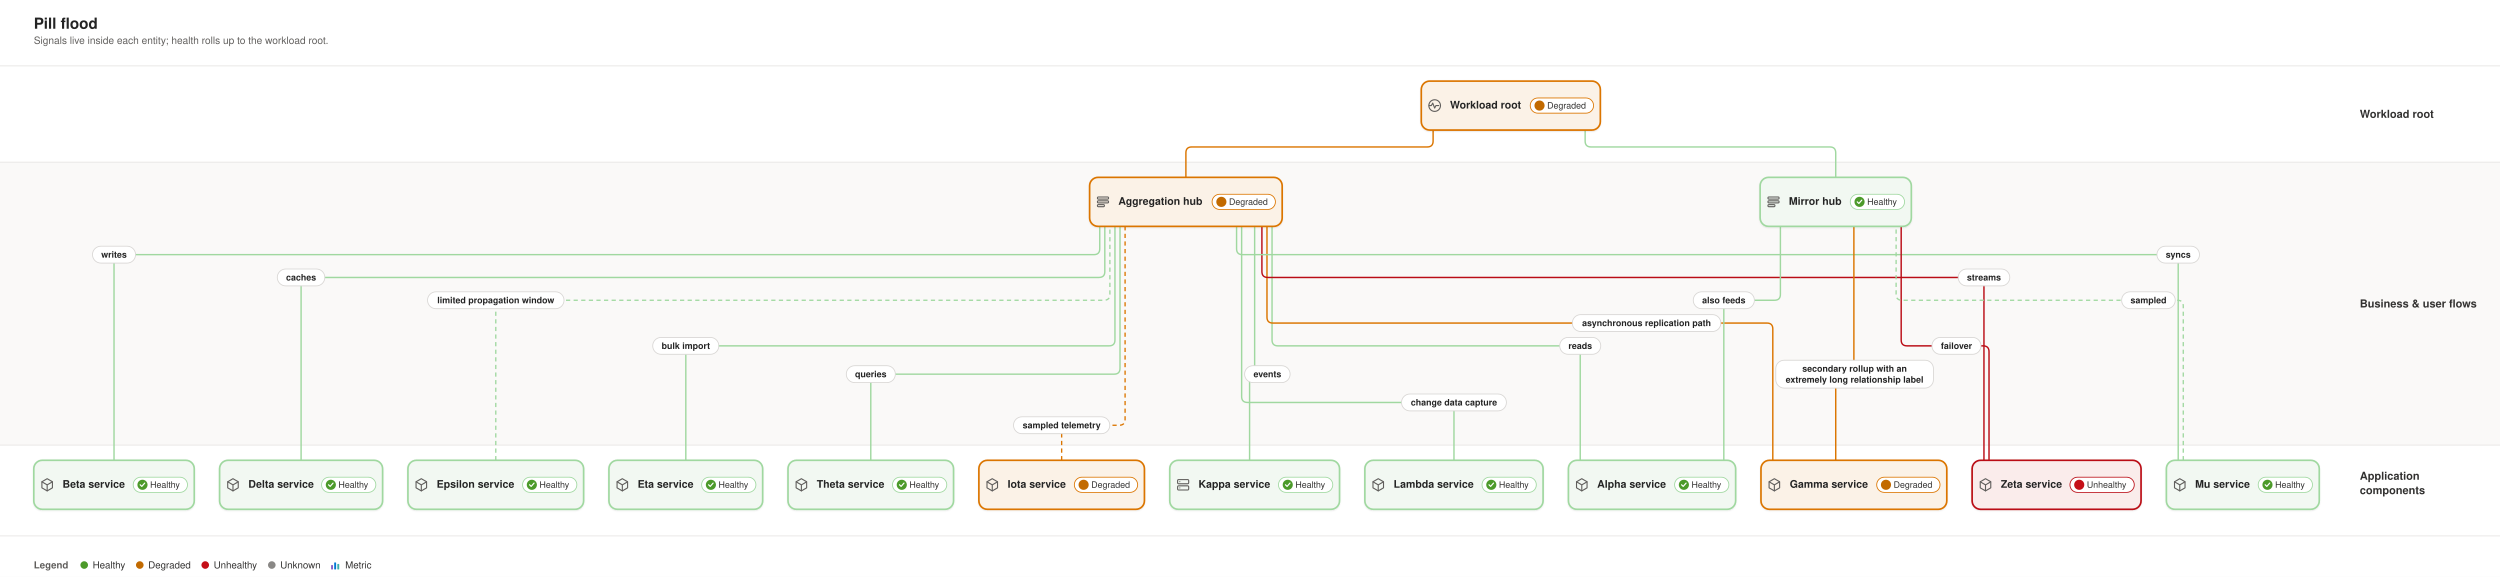
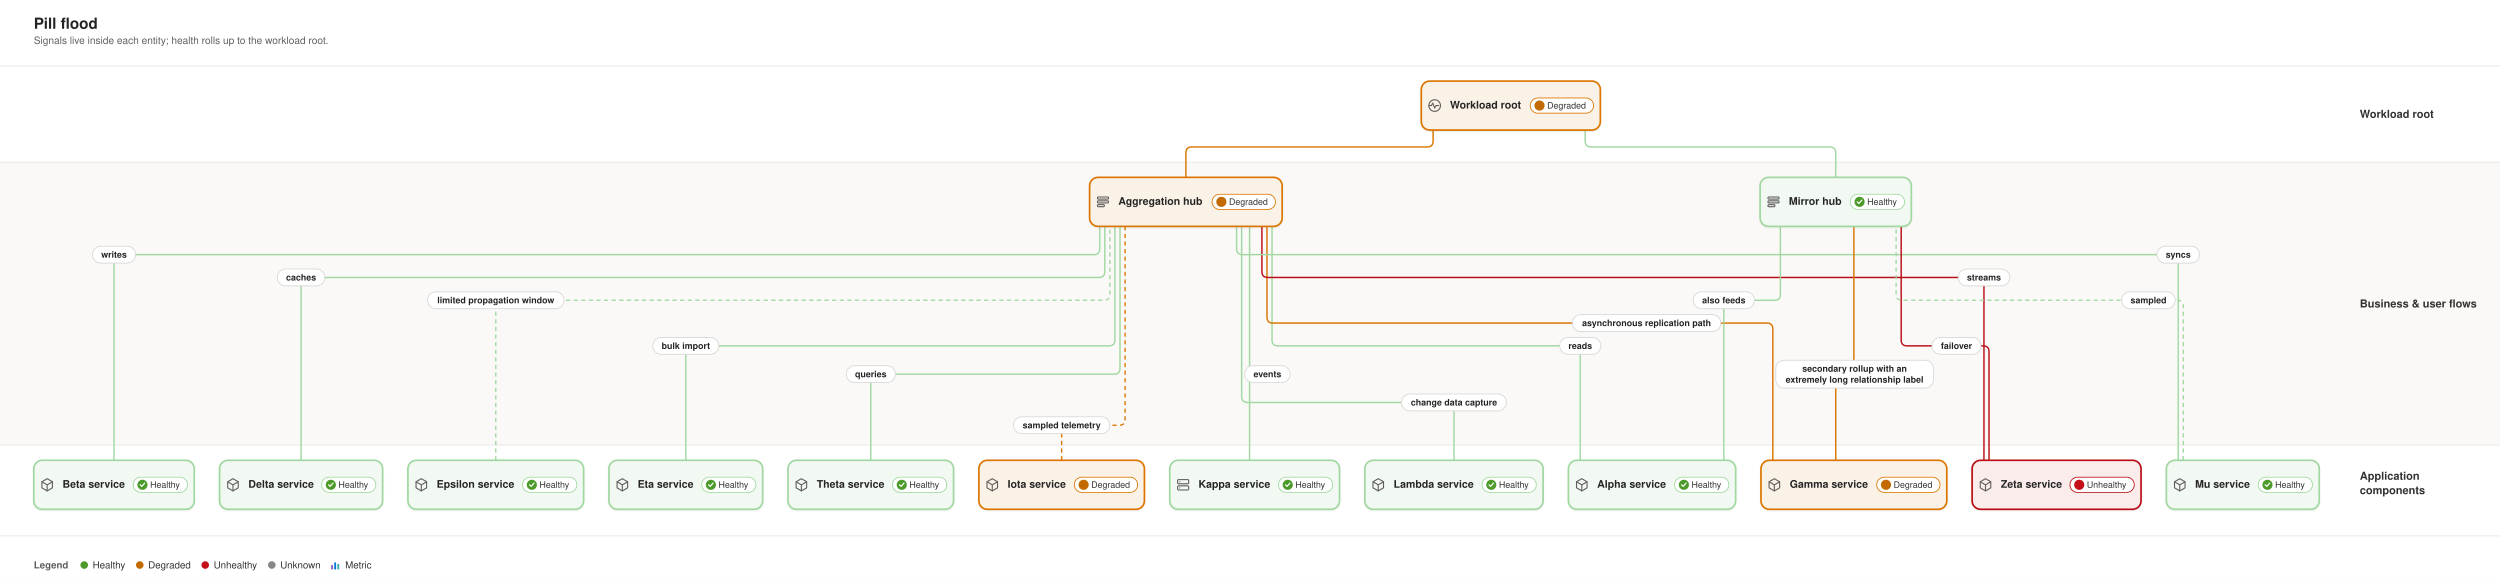
<svg xmlns="http://www.w3.org/2000/svg" width="2960" height="683" viewBox="0 0 2960 683" font-family="Segoe UI, -apple-system, BlinkMacSystemFont, Helvetica, Arial, sans-serif">
  <defs>
    <filter id="cs" x="-20%" y="-20%" width="140%" height="140%">
      <feDropShadow dx="0" dy="1" stdDeviation="1.3" flood-color="#000" flood-opacity="0.1" />
    </filter>
  </defs>
  <rect width="2960" height="683" fill="#ffffff" />
  <rect x="0" y="78.0" width="2960" height="114.0" fill="#ffffff" />
  <line x1="0" y1="78.0" x2="2960" y2="78.0" stroke="#e6e4e2" />
  <text x="2794.0" y="139.5" font-size="13" font-weight="700" fill="#323130">Workload root</text>
  <rect x="0" y="192.0" width="2960" height="335.0" fill="#faf9f8" />
  <line x1="0" y1="192.0" x2="2960" y2="192.0" stroke="#e6e4e2" />
  <text x="2794.0" y="364.0" font-size="13" font-weight="700" fill="#323130">Business &amp; user flows</text>
  <rect x="0" y="527.0" width="2960" height="90.0" fill="#ffffff" />
  <line x1="0" y1="527.0" x2="2960" y2="527.0" stroke="#e6e4e2" />
  <text x="2794.0" y="568.0" font-size="13" font-weight="700" fill="#323130">Application</text>
  <text x="2794.0" y="585.0" font-size="13" font-weight="700" fill="#323130">components</text>
  <line x1="0" y1="634.5" x2="2960" y2="634.5" stroke="#e6e4e2" />
  <text x="40" y="34" font-size="18" font-weight="700" fill="#242424">Pill flood</text>
  <text x="40" y="52" font-size="12" fill="#605e5c">Signals live inside each entity; health rolls up to the workload root.</text>
  <text x="40.0" y="673.0" font-size="11.5" font-weight="600" fill="#605e5c">Legend</text>
  <circle cx="99.7" cy="669.0" r="4.5" fill="#4c9a2a" />
  <text x="109.7" y="673.0" font-size="11.5" fill="#323130">Healthy</text>
  <circle cx="165.5" cy="669.0" r="4.5" fill="#c26a00" />
  <text x="175.5" y="673.0" font-size="11.5" fill="#323130">Degraded</text>
  <circle cx="243.0" cy="669.0" r="4.5" fill="#c50f18" />
  <text x="253.0" y="673.0" font-size="11.5" fill="#323130">Unhealthy</text>
  <circle cx="321.8" cy="669.0" r="4.5" fill="#8a8886" />
  <text x="331.8" y="673.0" font-size="11.5" fill="#323130">Unknown</text>
  <g transform="translate(390.7,662.0) scale(0.875)">
    <rect x="1.5" y="8" width="2.6" height="6" rx="0.6" fill="#8661c5" />
    <rect x="5.7" y="4.5" width="2.6" height="9.5" rx="0.6" fill="#0078D4" />
    <rect x="9.9" y="6.5" width="2.6" height="7.5" rx="0.6" fill="#3fb0ac" />
  </g>
  <text x="408.7" y="673.0" font-size="11.5" fill="#323130">Metric</text>
  <g transform="translate(40.0,0)">
    <g fill="none" stroke-linecap="butt" stroke-linejoin="round">
      <path d="M2133.5 210.0 L2133.5 181.0 Q2133.5 174.0 2126.5 174.0 L1843.8 174.0 Q1836.8 174.0 1836.8 167.0 L1836.8 154.0" stroke="#a0d8a0" stroke-width="1.7" />
      <path d="M1364.1 210.0 L1364.1 181.0 Q1364.1 174.0 1371.1 174.0 L1649.8 174.0 Q1656.8 174.0 1656.8 167.0 L1656.8 154.0" stroke="#db7500" stroke-width="1.7" />
      <path d="M1831.0 545.0 L1831.0 416.5 Q1831.0 409.5 1824.0 409.5 L1473.1 409.5 Q1466.1 409.5 1466.1 402.5 L1466.1 268.0" stroke="#a0d8a0" stroke-width="1.7" />
      <path d="M95.0 545.0 L95.0 308.5 Q95.0 301.5 102.0 301.5 L1255.1 301.5 Q1262.1 301.5 1262.1 294.5 L1262.1 268.0" stroke="#a0d8a0" stroke-width="1.7" />
      <path d="M2059.0 545.0 L2059.0 389.5 Q2059.0 382.5 2052.0 382.5 L1467.1 382.5 Q1460.1 382.5 1460.1 375.5 L1460.1 268.0" stroke="#db7500" stroke-width="1.7" />
      <path d="M316.5 545.0 L316.5 335.5 Q316.5 328.5 323.5 328.5 L1261.1 328.5 Q1268.1 328.5 1268.1 321.5 L1268.1 268.0" stroke="#a0d8a0" stroke-width="1.7" />
      <path d="M547.0 545.0 L547.0 362.5 Q547.0 355.5 554.0 355.5 L1267.1 355.5 Q1274.1 355.5 1274.1 348.5 L1274.1 268.0" stroke="#a0d8a0" stroke-width="1.6" stroke-dasharray="5 4" />
      <path d="M2309.0 545.0 L2309.0 335.5 Q2309.0 328.5 2302.0 328.5 L1461.1 328.5 Q1454.1 328.5 1454.1 321.5 L1454.1 268.0" stroke="#ba0d16" stroke-width="1.7" />
      <path d="M772.0 545.0 L772.0 416.5 Q772.0 409.5 779.0 409.5 L1273.1 409.5 Q1280.1 409.5 1280.1 402.5 L1280.1 268.0" stroke="#a0d8a0" stroke-width="1.7" />
      <path d="M991.0 545.0 L991.0 450.0 Q991.0 443.0 998.0 443.0 L1279.1 443.0 Q1286.1 443.0 1286.1 436.0 L1286.1 268.0" stroke="#a0d8a0" stroke-width="1.7" />
      <path d="M1217.0 545.0 L1217.0 510.5 Q1217.0 503.5 1224.0 503.5 L1285.1 503.5 Q1292.1 503.5 1292.1 496.5 L1292.1 268.0" stroke="#db7500" stroke-width="1.6" stroke-dasharray="5 4" />
-       <path d="M1439.5 545.0 L1439.5 446.0 Q1439.5 443.0 1442.5 443.0 L1442.5 443.0 Q1445.5 443.0 1445.5 440.0 L1445.5 268.0" stroke="#a0d8a0" stroke-width="1.7" />
+       <path d="M1439.5 545.0 L1439.5 268.0" stroke="#a0d8a0" stroke-width="1.7" />
      <path d="M1681.5 545.0 L1681.5 483.5 Q1681.5 476.5 1674.5 476.5 L1437.1 476.5 Q1430.1 476.5 1430.1 469.5 L1430.1 268.0" stroke="#a0d8a0" stroke-width="1.7" />
      <path d="M2539.0 545.0 L2539.0 308.5 Q2539.0 301.5 2532.0 301.5 L1431.1 301.5 Q1424.1 301.5 1424.1 294.5 L1424.1 268.0" stroke="#a0d8a0" stroke-width="1.7" />
      <path d="M2001.0 545.0 L2001.0 362.5 Q2001.0 355.5 2008.0 355.5 L2061.0 355.5 Q2068.0 355.5 2068.0 348.5 L2068.0 268.0" stroke="#a0d8a0" stroke-width="1.7" />
      <path d="M2133.5 545.0 L2133.5 450.0 Q2133.5 443.0 2140.5 443.0 L2148.0 443.0 Q2155.0 443.0 2155.0 436.0 L2155.0 268.0" stroke="#db7500" stroke-width="1.7" />
      <path d="M2315.0 545.0 L2315.0 416.5 Q2315.0 409.5 2308.0 409.5 L2218.0 409.5 Q2211.0 409.5 2211.0 402.5 L2211.0 268.0" stroke="#ba0d16" stroke-width="1.7" />
      <path d="M2545.0 545.0 L2545.0 362.5 Q2545.0 355.5 2538.0 355.5 L2212.0 355.5 Q2205.0 355.5 2205.0 348.5 L2205.0 268.0" stroke="#a0d8a0" stroke-width="1.6" stroke-dasharray="5 4" />
    </g>
    <g stroke="none">
      <rect x="1806.7" y="399.5" width="48.6" height="20" rx="10" fill="#ffffff" stroke="#d8d6d4" stroke-width="1" />
      <text x="1831.0" y="413.1" font-size="10.5" font-weight="600" fill="#242424" text-anchor="middle">reads</text>
    </g>
    <g stroke="none">
      <rect x="69.5" y="291.5" width="51.0" height="20" rx="10" fill="#ffffff" stroke="#d8d6d4" stroke-width="1" />
      <text x="95.0" y="305.1" font-size="10.5" font-weight="600" fill="#242424" text-anchor="middle">writes</text>
    </g>
    <g stroke="none">
      <rect x="1821.6" y="372.5" width="175.9" height="20" rx="10" fill="#ffffff" stroke="#d8d6d4" stroke-width="1" />
      <text x="1909.5" y="386.1" font-size="10.5" font-weight="600" fill="#242424" text-anchor="middle">asynchronous replication path</text>
    </g>
    <g stroke="none">
      <rect x="288.3" y="318.5" width="56.3" height="20" rx="10" fill="#ffffff" stroke="#d8d6d4" stroke-width="1" />
      <text x="316.5" y="332.1" font-size="10.5" font-weight="600" fill="#242424" text-anchor="middle">caches</text>
    </g>
    <g stroke="none">
      <rect x="466.2" y="345.5" width="161.6" height="20" rx="10" fill="#ffffff" stroke="#d8d6d4" stroke-width="1" />
      <text x="547.0" y="359.1" font-size="10.5" font-weight="600" fill="#242424" text-anchor="middle">limited propagation window</text>
    </g>
    <g stroke="none">
      <rect x="2278.5" y="318.5" width="61.1" height="20" rx="10" fill="#ffffff" stroke="#d8d6d4" stroke-width="1" />
      <text x="2309.0" y="332.1" font-size="10.5" font-weight="600" fill="#242424" text-anchor="middle">streams</text>
    </g>
    <g stroke="none">
      <rect x="732.8" y="399.5" width="78.3" height="20" rx="10" fill="#ffffff" stroke="#d8d6d4" stroke-width="1" />
      <text x="772.0" y="413.1" font-size="10.5" font-weight="600" fill="#242424" text-anchor="middle">bulk import</text>
    </g>
    <g stroke="none">
      <rect x="962.0" y="433.0" width="58.1" height="20" rx="10" fill="#ffffff" stroke="#d8d6d4" stroke-width="1" />
      <text x="991.0" y="446.6" font-size="10.5" font-weight="600" fill="#242424" text-anchor="middle">queries</text>
    </g>
    <g stroke="none">
      <rect x="1160.0" y="493.5" width="114.0" height="20" rx="10" fill="#ffffff" stroke="#d8d6d4" stroke-width="1" />
      <text x="1217.0" y="507.1" font-size="10.5" font-weight="600" fill="#242424" text-anchor="middle">sampled telemetry</text>
    </g>
    <g stroke="none">
      <rect x="1433.6" y="433.0" width="53.9" height="20" rx="10" fill="#ffffff" stroke="#d8d6d4" stroke-width="1" />
      <text x="1460.6" y="446.6" font-size="10.5" font-weight="600" fill="#242424" text-anchor="middle">events</text>
    </g>
    <g stroke="none">
      <rect x="1619.4" y="466.5" width="124.2" height="20" rx="10" fill="#ffffff" stroke="#d8d6d4" stroke-width="1" />
      <text x="1681.5" y="480.1" font-size="10.5" font-weight="600" fill="#242424" text-anchor="middle">change data capture</text>
    </g>
    <g stroke="none">
      <rect x="2513.8" y="291.5" width="50.4" height="20" rx="10" fill="#ffffff" stroke="#d8d6d4" stroke-width="1" />
      <text x="2539.0" y="305.1" font-size="10.5" font-weight="600" fill="#242424" text-anchor="middle">syncs</text>
    </g>
    <g stroke="none">
      <rect x="1964.8" y="345.5" width="72.4" height="20" rx="10" fill="#ffffff" stroke="#d8d6d4" stroke-width="1" />
      <text x="2001.0" y="359.1" font-size="10.5" font-weight="600" fill="#242424" text-anchor="middle">also feeds</text>
    </g>
    <g stroke="none">
      <rect x="2062.5" y="426.5" width="186.7" height="33" rx="10" fill="#ffffff" stroke="#d8d6d4" stroke-width="1" />
      <text x="2155.8" y="440.1" font-size="10.5" font-weight="600" fill="#242424" text-anchor="middle">secondary rollup with an</text>
      <text x="2155.8" y="453.1" font-size="10.5" font-weight="600" fill="#242424" text-anchor="middle">extremely long relationship label</text>
    </g>
    <g stroke="none">
      <rect x="2247.4" y="399.5" width="58.1" height="20" rx="10" fill="#ffffff" stroke="#d8d6d4" stroke-width="1" />
      <text x="2276.5" y="413.1" font-size="10.5" font-weight="600" fill="#242424" text-anchor="middle">failover</text>
    </g>
    <g stroke="none">
      <rect x="2472.0" y="345.5" width="63.5" height="20" rx="10" fill="#ffffff" stroke="#d8d6d4" stroke-width="1" />
      <text x="2503.8" y="359.1" font-size="10.5" font-weight="600" fill="#242424" text-anchor="middle">sampled</text>
    </g>
    <g filter="url(#cs)">
      <rect x="1817.0" y="545.0" width="198" height="58" rx="10" fill="#f2f8f2" stroke="#a0d8a0" stroke-width="2" />
    </g>
    <g transform="translate(1823.0,564.16) scale(0.82)">
      <path d="M12 3.2l7.6 4.4v8.8L12 20.8l-7.6-4.4V7.6z" fill="none" stroke="#605e5c" stroke-width="1.6" stroke-linecap="round" stroke-linejoin="round" />
      <path d="M4.6 7.8l7.4 4.3 7.4-4.3M12 12.1v8.6" fill="none" stroke="#605e5c" stroke-width="1.6" stroke-linecap="round" stroke-linejoin="round" />
    </g>
    <text x="1851.0" y="577.5" font-size="12.5" font-weight="600" fill="#242424">Alpha service</text>
    <rect x="1942.7" y="565.00" width="64.3" height="18" rx="9" fill="#ffffff" stroke="#a0d8a0" stroke-width="1" />
    <circle cx="1953.7" cy="574.0" r="6" fill="#4c9a2a" />
    <path d="M1951.0 574.0 l1.9 1.9 l3.4 -3.9" fill="none" stroke="#ffffff" stroke-width="1.4" stroke-linecap="round" stroke-linejoin="round" />
    <text x="1962.7" y="577.57" font-size="10.5" fill="#323130">Healthy</text>
    <g filter="url(#cs)">
      <rect x="1250.1" y="210.0" width="228" height="58" rx="10" fill="#fbf2e7" stroke="#db7500" stroke-width="2" />
    </g>
    <g transform="translate(1256.1,229.16) scale(0.82)">
      <rect x="4" y="5" width="16" height="3" rx="1" fill="none" stroke="#605e5c" stroke-width="1.6" stroke-linecap="round" stroke-linejoin="round" />
      <rect x="4" y="10.5" width="16" height="3" rx="1" fill="none" stroke="#605e5c" stroke-width="1.6" stroke-linecap="round" stroke-linejoin="round" />
      <rect x="4" y="16" width="10" height="3" rx="1" fill="none" stroke="#605e5c" stroke-width="1.6" stroke-linecap="round" stroke-linejoin="round" />
    </g>
    <text x="1284.1" y="242.5" font-size="12.5" font-weight="600" fill="#242424">Aggregation hub</text>
    <rect x="1395.1" y="230.00" width="75.0" height="18" rx="9" fill="#ffffff" stroke="#db7500" stroke-width="1" />
    <circle cx="1406.1" cy="239.0" r="6" fill="#c26a00" />
    <text x="1415.1" y="242.57" font-size="10.5" fill="#323130">Degraded</text>
    <g filter="url(#cs)">
      <rect x="0.0" y="545.0" width="190" height="58" rx="10" fill="#f2f8f2" stroke="#a0d8a0" stroke-width="2" />
    </g>
    <g transform="translate(6.0,564.16) scale(0.82)">
      <path d="M12 3.2l7.6 4.4v8.8L12 20.8l-7.6-4.4V7.6z" fill="none" stroke="#605e5c" stroke-width="1.6" stroke-linecap="round" stroke-linejoin="round" />
      <path d="M4.6 7.8l7.4 4.3 7.4-4.3M12 12.1v8.6" fill="none" stroke="#605e5c" stroke-width="1.6" stroke-linecap="round" stroke-linejoin="round" />
    </g>
    <text x="34.0" y="577.5" font-size="12.5" font-weight="600" fill="#242424">Beta service</text>
    <rect x="117.7" y="565.00" width="64.3" height="18" rx="9" fill="#ffffff" stroke="#a0d8a0" stroke-width="1" />
    <circle cx="128.7" cy="574.0" r="6" fill="#4c9a2a" />
    <path d="M126.0 574.0 l1.9 1.9 l3.4 -3.9" fill="none" stroke="#ffffff" stroke-width="1.4" stroke-linecap="round" stroke-linejoin="round" />
    <text x="137.7" y="577.57" font-size="10.5" fill="#323130">Healthy</text>
    <g filter="url(#cs)">
      <rect x="2045.0" y="545.0" width="220" height="58" rx="10" fill="#fbf2e7" stroke="#db7500" stroke-width="2" />
    </g>
    <g transform="translate(2051.0,564.16) scale(0.82)">
      <path d="M12 3.2l7.6 4.4v8.8L12 20.8l-7.6-4.4V7.6z" fill="none" stroke="#605e5c" stroke-width="1.6" stroke-linecap="round" stroke-linejoin="round" />
      <path d="M4.6 7.8l7.4 4.3 7.4-4.3M12 12.1v8.6" fill="none" stroke="#605e5c" stroke-width="1.6" stroke-linecap="round" stroke-linejoin="round" />
    </g>
    <text x="2079.0" y="577.5" font-size="12.5" font-weight="600" fill="#242424">Gamma service</text>
    <rect x="2182.0" y="565.00" width="75.0" height="18" rx="9" fill="#ffffff" stroke="#db7500" stroke-width="1" />
    <circle cx="2193.0" cy="574.0" r="6" fill="#c26a00" />
    <text x="2202.0" y="577.57" font-size="10.5" fill="#323130">Degraded</text>
    <g filter="url(#cs)">
      <rect x="220.0" y="545.0" width="193" height="58" rx="10" fill="#f2f8f2" stroke="#a0d8a0" stroke-width="2" />
    </g>
    <g transform="translate(226.0,564.16) scale(0.82)">
      <path d="M12 3.2l7.6 4.4v8.8L12 20.8l-7.6-4.4V7.6z" fill="none" stroke="#605e5c" stroke-width="1.6" stroke-linecap="round" stroke-linejoin="round" />
      <path d="M4.6 7.8l7.4 4.3 7.4-4.3M12 12.1v8.6" fill="none" stroke="#605e5c" stroke-width="1.6" stroke-linecap="round" stroke-linejoin="round" />
    </g>
    <text x="254.0" y="577.5" font-size="12.5" font-weight="600" fill="#242424">Delta service</text>
    <rect x="340.7" y="565.00" width="64.3" height="18" rx="9" fill="#ffffff" stroke="#a0d8a0" stroke-width="1" />
    <circle cx="351.7" cy="574.0" r="6" fill="#4c9a2a" />
    <path d="M349.0 574.0 l1.9 1.9 l3.4 -3.9" fill="none" stroke="#ffffff" stroke-width="1.4" stroke-linecap="round" stroke-linejoin="round" />
    <text x="360.7" y="577.57" font-size="10.5" fill="#323130">Healthy</text>
    <g filter="url(#cs)">
      <rect x="443.0" y="545.0" width="208" height="58" rx="10" fill="#f2f8f2" stroke="#a0d8a0" stroke-width="2" />
    </g>
    <g transform="translate(449.0,564.16) scale(0.82)">
      <path d="M12 3.2l7.6 4.4v8.8L12 20.8l-7.6-4.4V7.6z" fill="none" stroke="#605e5c" stroke-width="1.6" stroke-linecap="round" stroke-linejoin="round" />
      <path d="M4.6 7.8l7.4 4.3 7.4-4.3M12 12.1v8.6" fill="none" stroke="#605e5c" stroke-width="1.6" stroke-linecap="round" stroke-linejoin="round" />
    </g>
    <text x="477.0" y="577.5" font-size="12.5" font-weight="600" fill="#242424">Epsilon service</text>
    <rect x="578.7" y="565.00" width="64.3" height="18" rx="9" fill="#ffffff" stroke="#a0d8a0" stroke-width="1" />
    <circle cx="589.7" cy="574.0" r="6" fill="#4c9a2a" />
    <path d="M587.0 574.0 l1.9 1.9 l3.4 -3.9" fill="none" stroke="#ffffff" stroke-width="1.4" stroke-linecap="round" stroke-linejoin="round" />
    <text x="598.7" y="577.57" font-size="10.5" fill="#323130">Healthy</text>
    <g filter="url(#cs)">
      <rect x="2295.0" y="545.0" width="200" height="58" rx="10" fill="#faeceb" stroke="#ba0d16" stroke-width="2" />
    </g>
    <g transform="translate(2301.0,564.16) scale(0.82)">
      <path d="M12 3.2l7.6 4.4v8.8L12 20.8l-7.6-4.4V7.6z" fill="none" stroke="#605e5c" stroke-width="1.6" stroke-linecap="round" stroke-linejoin="round" />
      <path d="M4.6 7.8l7.4 4.3 7.4-4.3M12 12.1v8.6" fill="none" stroke="#605e5c" stroke-width="1.6" stroke-linecap="round" stroke-linejoin="round" />
    </g>
    <text x="2329.0" y="577.5" font-size="12.5" font-weight="600" fill="#242424">Zeta service</text>
    <rect x="2410.8" y="565.00" width="76.2" height="18" rx="9" fill="#ffffff" stroke="#ba0d16" stroke-width="1" />
    <circle cx="2421.8" cy="574.0" r="6" fill="#c50f18" />
    <text x="2430.8" y="577.57" font-size="10.5" fill="#323130">Unhealthy</text>
    <g filter="url(#cs)">
      <rect x="681.0" y="545.0" width="182" height="58" rx="10" fill="#f2f8f2" stroke="#a0d8a0" stroke-width="2" />
    </g>
    <g transform="translate(687.0,564.16) scale(0.82)">
      <path d="M12 3.2l7.6 4.4v8.8L12 20.8l-7.6-4.4V7.6z" fill="none" stroke="#605e5c" stroke-width="1.6" stroke-linecap="round" stroke-linejoin="round" />
      <path d="M4.6 7.8l7.4 4.3 7.4-4.3M12 12.1v8.6" fill="none" stroke="#605e5c" stroke-width="1.6" stroke-linecap="round" stroke-linejoin="round" />
    </g>
    <text x="715.0" y="577.5" font-size="12.5" font-weight="600" fill="#242424">Eta service</text>
    <rect x="790.7" y="565.00" width="64.3" height="18" rx="9" fill="#ffffff" stroke="#a0d8a0" stroke-width="1" />
    <circle cx="801.7" cy="574.0" r="6" fill="#4c9a2a" />
    <path d="M799.0 574.0 l1.9 1.9 l3.4 -3.9" fill="none" stroke="#ffffff" stroke-width="1.4" stroke-linecap="round" stroke-linejoin="round" />
    <text x="810.7" y="577.57" font-size="10.5" fill="#323130">Healthy</text>
    <g filter="url(#cs)">
      <rect x="893.0" y="545.0" width="196" height="58" rx="10" fill="#f2f8f2" stroke="#a0d8a0" stroke-width="2" />
    </g>
    <g transform="translate(899.0,564.16) scale(0.82)">
      <path d="M12 3.2l7.6 4.4v8.8L12 20.8l-7.6-4.4V7.6z" fill="none" stroke="#605e5c" stroke-width="1.6" stroke-linecap="round" stroke-linejoin="round" />
      <path d="M4.6 7.8l7.4 4.3 7.4-4.3M12 12.1v8.6" fill="none" stroke="#605e5c" stroke-width="1.6" stroke-linecap="round" stroke-linejoin="round" />
    </g>
    <text x="927.0" y="577.5" font-size="12.5" font-weight="600" fill="#242424">Theta service</text>
    <rect x="1016.7" y="565.00" width="64.3" height="18" rx="9" fill="#ffffff" stroke="#a0d8a0" stroke-width="1" />
    <circle cx="1027.7" cy="574.0" r="6" fill="#4c9a2a" />
    <path d="M1025.0 574.0 l1.9 1.9 l3.4 -3.9" fill="none" stroke="#ffffff" stroke-width="1.4" stroke-linecap="round" stroke-linejoin="round" />
    <text x="1036.7" y="577.57" font-size="10.5" fill="#323130">Healthy</text>
    <g filter="url(#cs)">
      <rect x="1119.0" y="545.0" width="196" height="58" rx="10" fill="#fbf2e7" stroke="#db7500" stroke-width="2" />
    </g>
    <g transform="translate(1125.0,564.16) scale(0.82)">
      <path d="M12 3.2l7.6 4.4v8.8L12 20.8l-7.6-4.4V7.6z" fill="none" stroke="#605e5c" stroke-width="1.6" stroke-linecap="round" stroke-linejoin="round" />
      <path d="M4.6 7.8l7.4 4.3 7.4-4.3M12 12.1v8.6" fill="none" stroke="#605e5c" stroke-width="1.6" stroke-linecap="round" stroke-linejoin="round" />
    </g>
    <text x="1153.0" y="577.5" font-size="12.5" font-weight="600" fill="#242424">Iota service</text>
    <rect x="1232.0" y="565.00" width="75.0" height="18" rx="9" fill="#ffffff" stroke="#db7500" stroke-width="1" />
    <circle cx="1243.0" cy="574.0" r="6" fill="#c26a00" />
    <text x="1252.0" y="577.57" font-size="10.5" fill="#323130">Degraded</text>
    <g filter="url(#cs)">
      <rect x="1345.0" y="545.0" width="201" height="58" rx="10" fill="#f2f8f2" stroke="#a0d8a0" stroke-width="2" />
    </g>
    <g transform="translate(1351.0,564.16) scale(0.82)">
      <rect x="4" y="4.5" width="16" height="6" rx="1.2" fill="none" stroke="#605e5c" stroke-width="1.6" stroke-linecap="round" stroke-linejoin="round" />
      <rect x="4" y="13.5" width="16" height="6" rx="1.2" fill="none" stroke="#605e5c" stroke-width="1.6" stroke-linecap="round" stroke-linejoin="round" />
      <path d="M7.2 7.5h.01M7.2 16.5h.01" fill="none" stroke="#605e5c" stroke-width="1.6" stroke-linecap="round" stroke-linejoin="round" />
    </g>
    <text x="1379.0" y="577.5" font-size="12.5" font-weight="600" fill="#242424">Kappa service</text>
    <rect x="1473.7" y="565.00" width="64.3" height="18" rx="9" fill="#ffffff" stroke="#a0d8a0" stroke-width="1" />
    <circle cx="1484.7" cy="574.0" r="6" fill="#4c9a2a" />
    <path d="M1482.0 574.0 l1.9 1.9 l3.4 -3.9" fill="none" stroke="#ffffff" stroke-width="1.4" stroke-linecap="round" stroke-linejoin="round" />
    <text x="1493.7" y="577.57" font-size="10.5" fill="#323130">Healthy</text>
    <g filter="url(#cs)">
      <rect x="1576.0" y="545.0" width="211" height="58" rx="10" fill="#f2f8f2" stroke="#a0d8a0" stroke-width="2" />
    </g>
    <g transform="translate(1582.0,564.16) scale(0.82)">
      <path d="M12 3.2l7.6 4.4v8.8L12 20.8l-7.6-4.4V7.6z" fill="none" stroke="#605e5c" stroke-width="1.6" stroke-linecap="round" stroke-linejoin="round" />
      <path d="M4.6 7.8l7.4 4.3 7.4-4.3M12 12.1v8.6" fill="none" stroke="#605e5c" stroke-width="1.6" stroke-linecap="round" stroke-linejoin="round" />
    </g>
    <text x="1610.0" y="577.5" font-size="12.5" font-weight="600" fill="#242424">Lambda service</text>
    <rect x="1714.7" y="565.00" width="64.3" height="18" rx="9" fill="#ffffff" stroke="#a0d8a0" stroke-width="1" />
    <circle cx="1725.7" cy="574.0" r="6" fill="#4c9a2a" />
    <path d="M1723.0 574.0 l1.9 1.9 l3.4 -3.9" fill="none" stroke="#ffffff" stroke-width="1.4" stroke-linecap="round" stroke-linejoin="round" />
    <text x="1734.7" y="577.57" font-size="10.5" fill="#323130">Healthy</text>
    <g filter="url(#cs)">
      <rect x="2525.0" y="545.0" width="181" height="58" rx="10" fill="#f2f8f2" stroke="#a0d8a0" stroke-width="2" />
    </g>
    <g transform="translate(2531.0,564.16) scale(0.82)">
      <path d="M12 3.2l7.6 4.4v8.8L12 20.8l-7.6-4.4V7.6z" fill="none" stroke="#605e5c" stroke-width="1.6" stroke-linecap="round" stroke-linejoin="round" />
      <path d="M4.6 7.8l7.4 4.3 7.4-4.3M12 12.1v8.6" fill="none" stroke="#605e5c" stroke-width="1.6" stroke-linecap="round" stroke-linejoin="round" />
    </g>
    <text x="2559.0" y="577.5" font-size="12.5" font-weight="600" fill="#242424">Mu service</text>
    <rect x="2633.7" y="565.00" width="64.3" height="18" rx="9" fill="#ffffff" stroke="#a0d8a0" stroke-width="1" />
    <circle cx="2644.7" cy="574.0" r="6" fill="#4c9a2a" />
    <path d="M2642.0 574.0 l1.9 1.9 l3.4 -3.9" fill="none" stroke="#ffffff" stroke-width="1.4" stroke-linecap="round" stroke-linejoin="round" />
    <text x="2653.7" y="577.57" font-size="10.5" fill="#323130">Healthy</text>
    <g filter="url(#cs)">
      <rect x="2044.0" y="210.0" width="179" height="58" rx="10" fill="#f2f8f2" stroke="#a0d8a0" stroke-width="2" />
    </g>
    <g transform="translate(2050.0,229.16) scale(0.82)">
      <rect x="4" y="5" width="16" height="3" rx="1" fill="none" stroke="#605e5c" stroke-width="1.6" stroke-linecap="round" stroke-linejoin="round" />
      <rect x="4" y="10.5" width="16" height="3" rx="1" fill="none" stroke="#605e5c" stroke-width="1.6" stroke-linecap="round" stroke-linejoin="round" />
      <rect x="4" y="16" width="10" height="3" rx="1" fill="none" stroke="#605e5c" stroke-width="1.6" stroke-linecap="round" stroke-linejoin="round" />
    </g>
    <text x="2078.0" y="242.5" font-size="12.5" font-weight="600" fill="#242424">Mirror hub</text>
    <rect x="2150.7" y="230.00" width="64.3" height="18" rx="9" fill="#ffffff" stroke="#a0d8a0" stroke-width="1" />
    <circle cx="2161.7" cy="239.0" r="6" fill="#4c9a2a" />
    <path d="M2159.0 239.0 l1.9 1.9 l3.4 -3.9" fill="none" stroke="#ffffff" stroke-width="1.4" stroke-linecap="round" stroke-linejoin="round" />
    <text x="2170.7" y="242.57" font-size="10.5" fill="#323130">Healthy</text>
    <g filter="url(#cs)">
      <rect x="1642.8" y="96.0" width="212" height="58" rx="10" fill="#fbf2e7" stroke="#db7500" stroke-width="2" />
    </g>
    <g transform="translate(1648.8,115.16) scale(0.82)">
      <circle cx="12" cy="12" r="8.4" fill="none" stroke="#605e5c" stroke-width="1.6" stroke-linecap="round" stroke-linejoin="round" />
      <path d="M4.2 12h3l2-3.6 2.8 7.2 1.8-3.6h4" fill="none" stroke="#605e5c" stroke-width="1.6" stroke-linecap="round" stroke-linejoin="round" />
    </g>
    <text x="1676.8" y="128.5" font-size="12.5" font-weight="600" fill="#242424">Workload root</text>
    <rect x="1771.8" y="116.00" width="75.0" height="18" rx="9" fill="#ffffff" stroke="#db7500" stroke-width="1" />
    <circle cx="1782.8" cy="125.0" r="6" fill="#c26a00" />
    <text x="1791.8" y="128.57" font-size="10.5" fill="#323130">Degraded</text>
  </g>
</svg>
